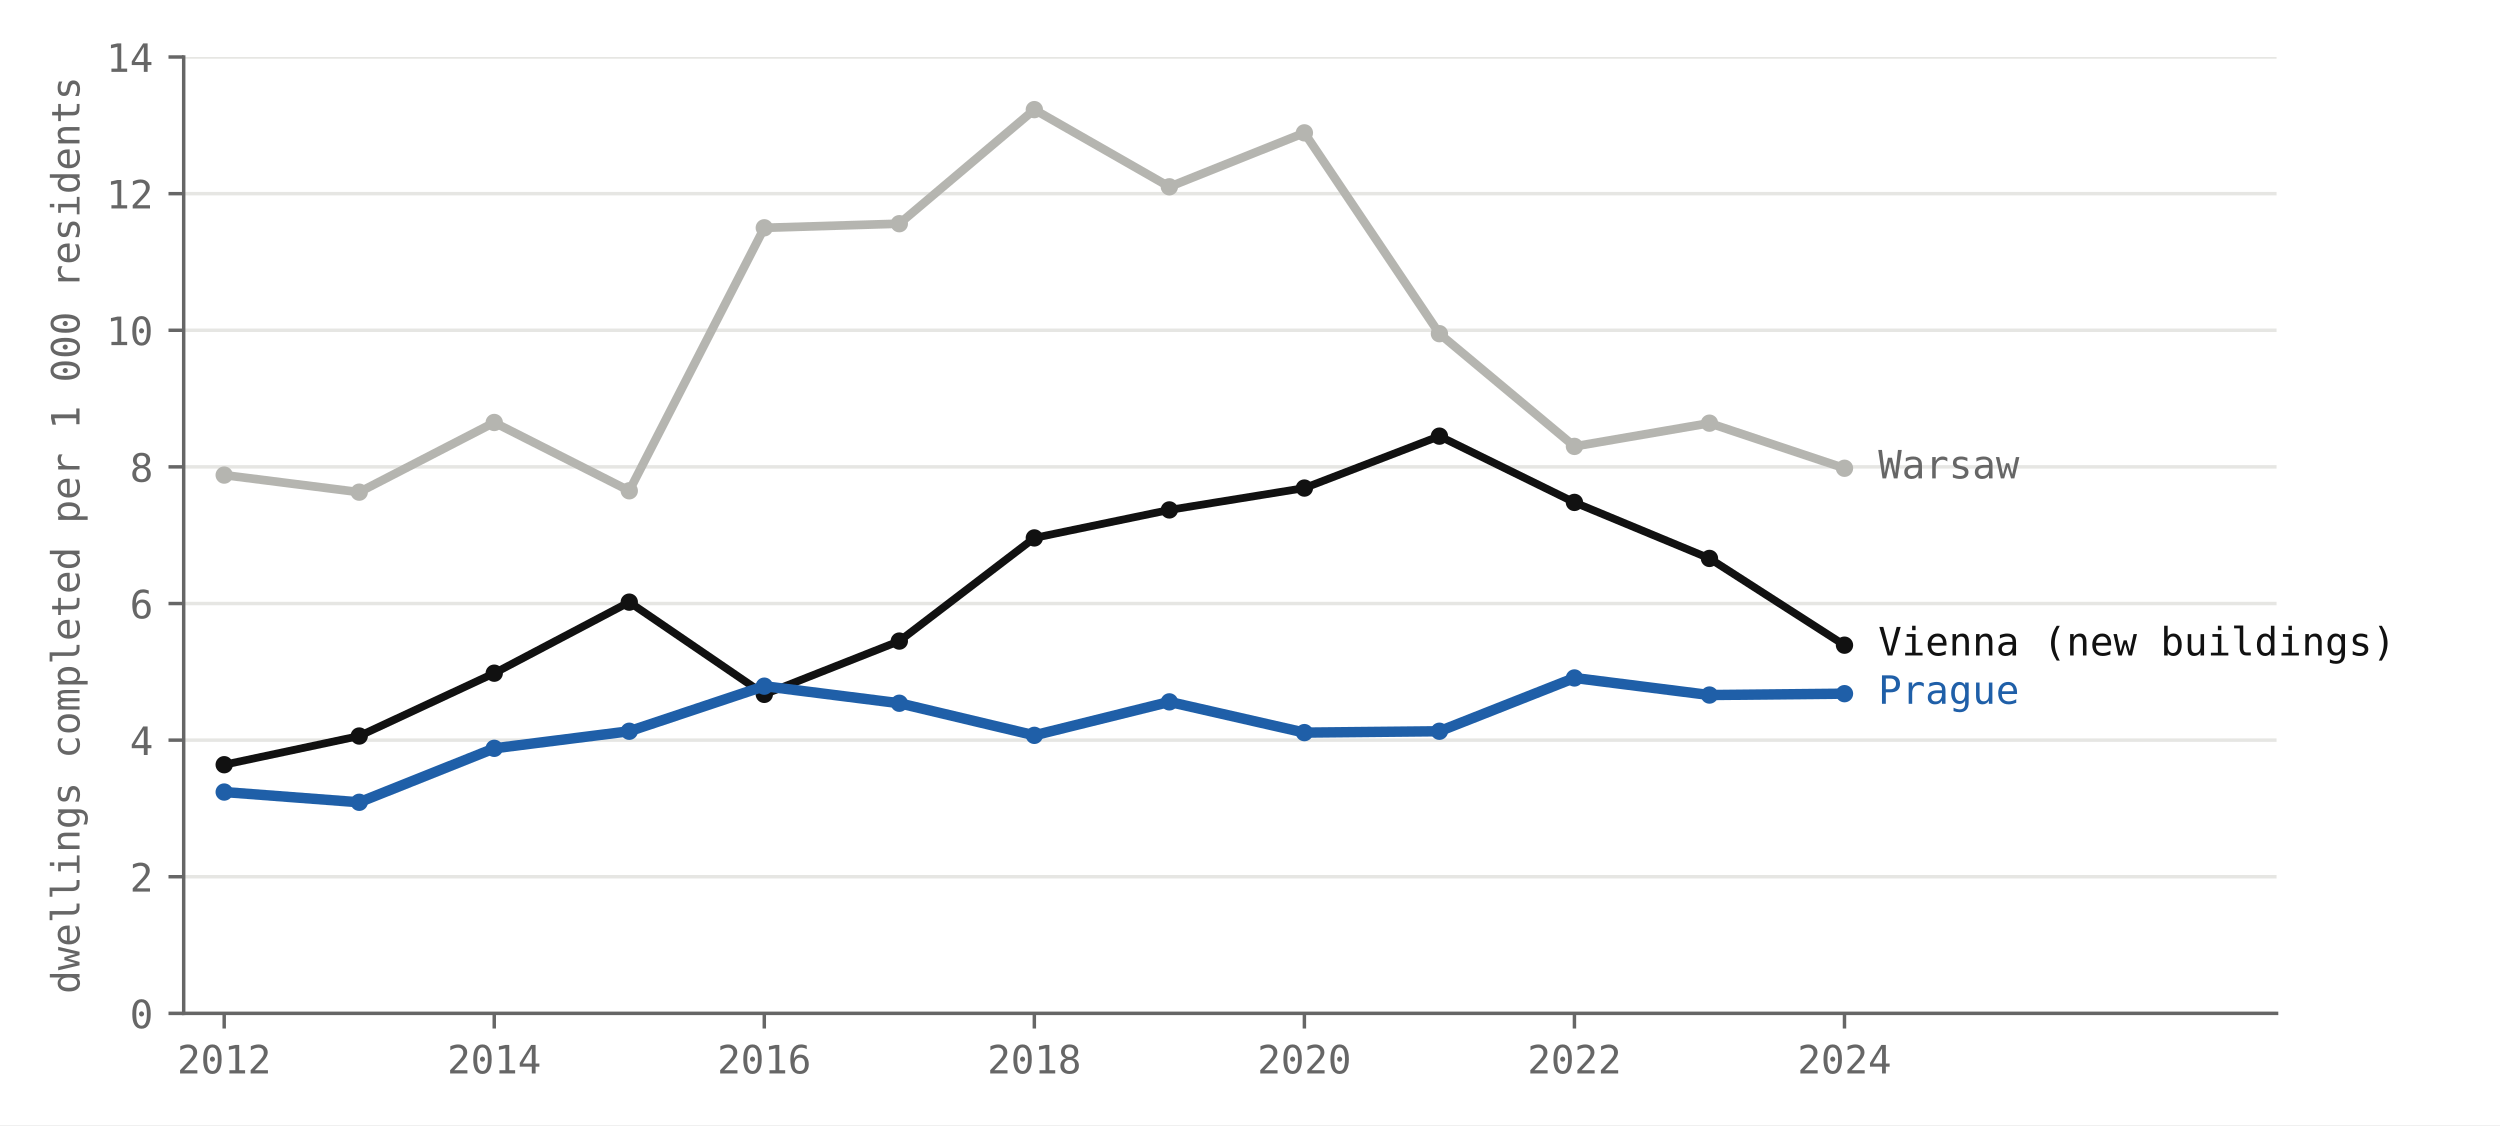
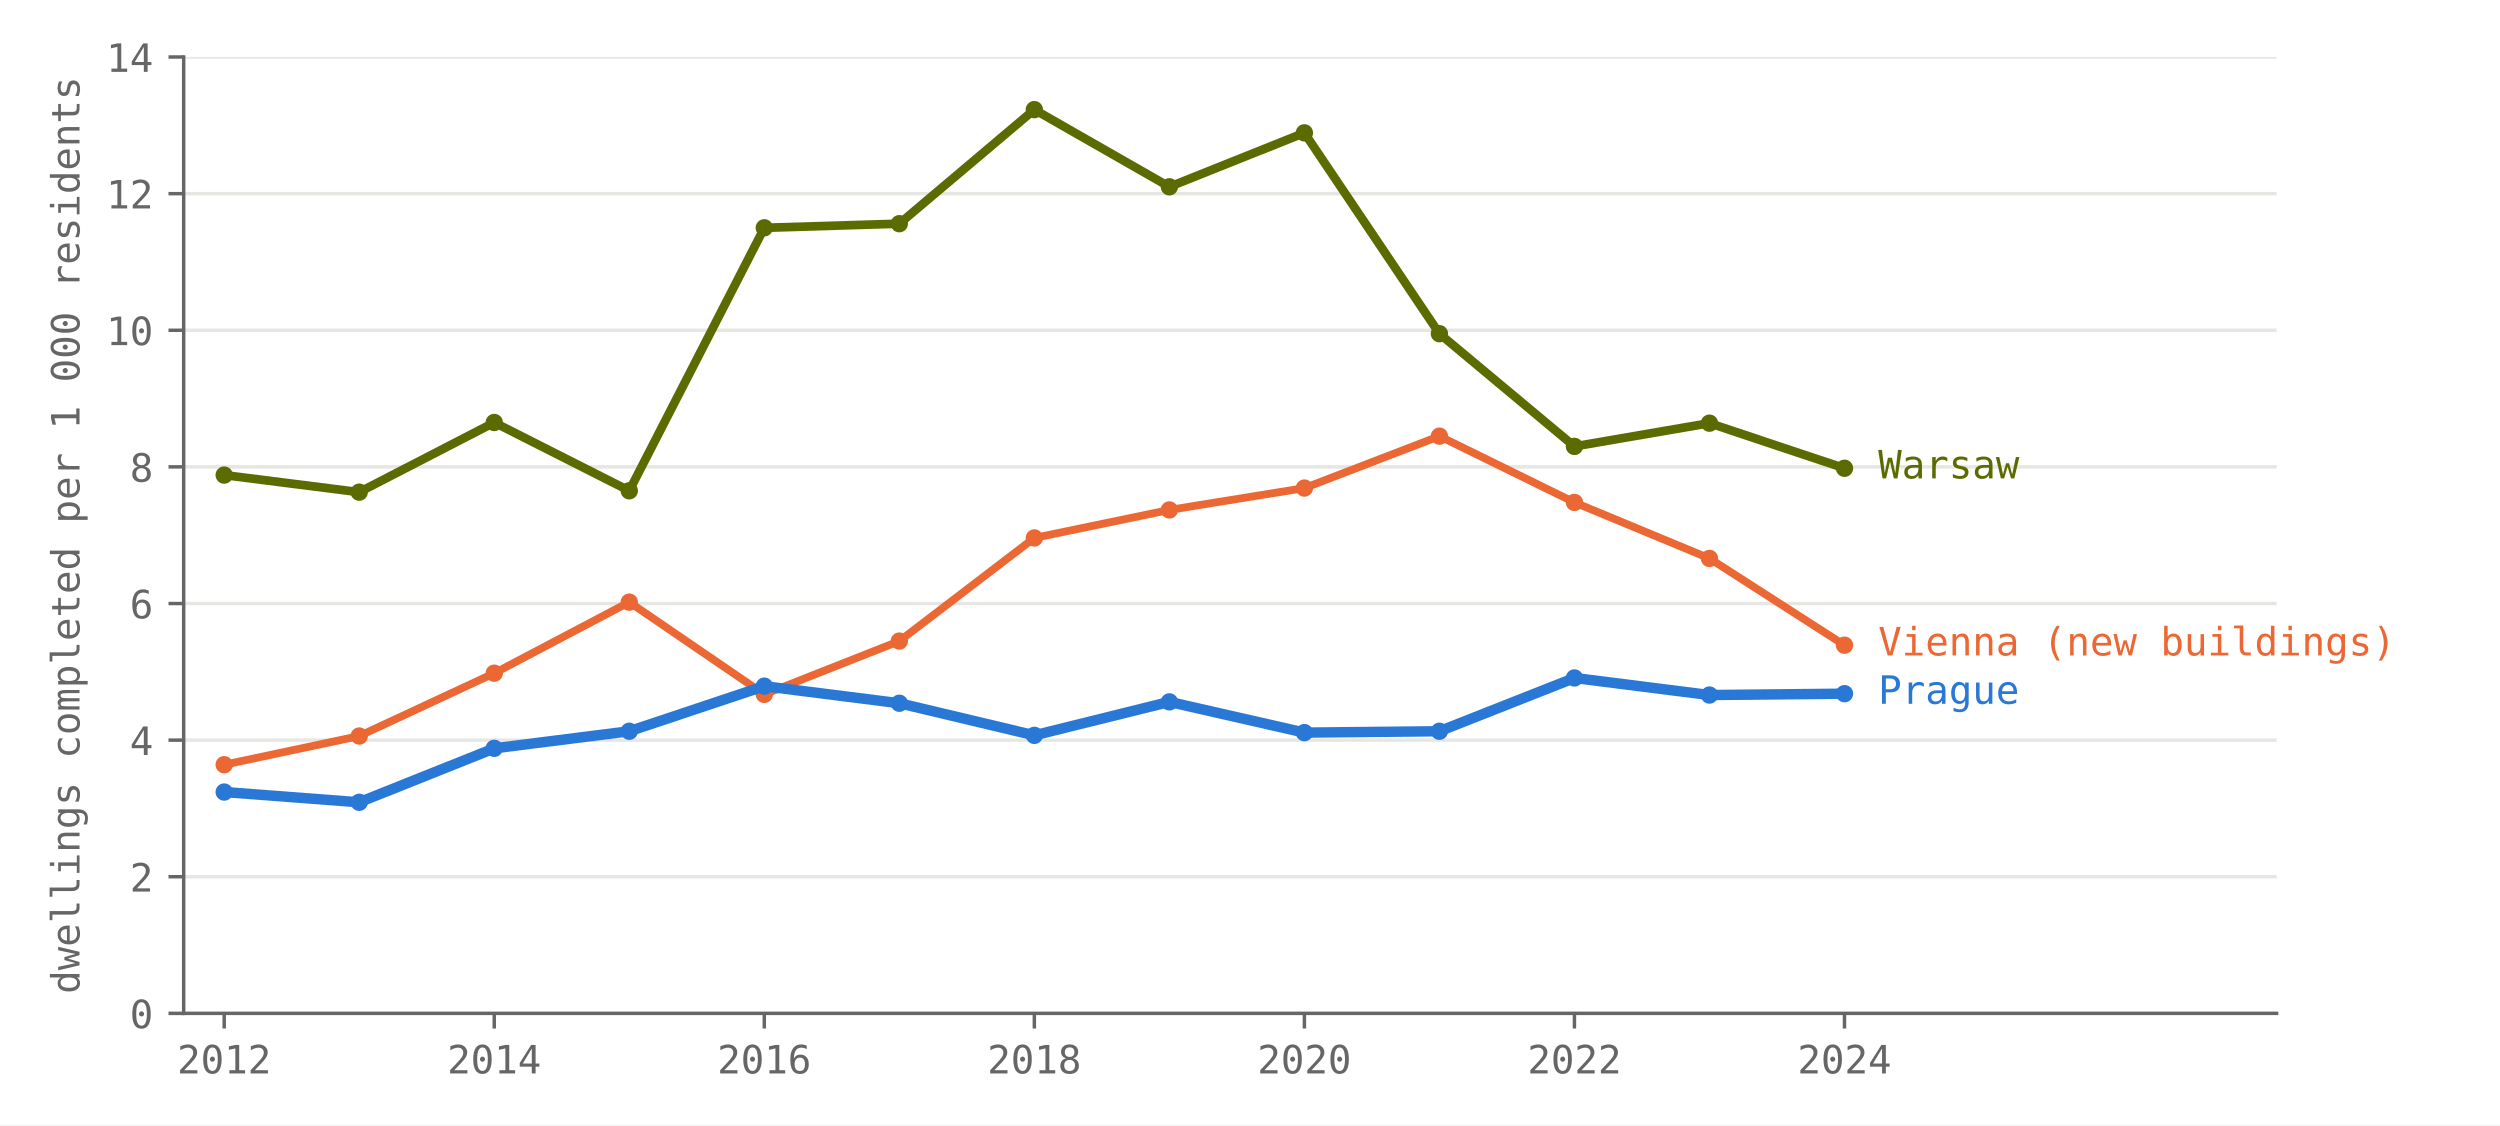
<svg xmlns="http://www.w3.org/2000/svg" xmlns:xlink="http://www.w3.org/1999/xlink" width="576pt" height="259.2pt" viewBox="0 0 576 259.2" version="1.1">
  <defs>
    <style type="text/css">*{stroke-linejoin: round; stroke-linecap: butt}</style>
  </defs>
  <g id="figure_1">
    <g id="patch_1">
      <path d="M 0 259.2  L 576 259.2  L 576 0  L 0 0  z " style="fill: #ffffff" />
    </g>
    <g id="axes_1">
      <g id="patch_2">
        <path d="M 42.322 233.48  L 524.52 233.48  L 524.52 13.139  L 42.322 13.139  z " style="fill: #ffffff" />
      </g>
      <g id="matplotlib.axis_1">
        <g id="xtick_1">
          <g id="line2d_1">
            <defs>
-               <path id="mbc8d437653" d="M 0 0  L 0 3.5  " style="stroke: #666666; stroke-width: 0.8" />
+               <path id="m005cf35b9e" d="M 0 0  L 0 3.5  " style="stroke: #666666; stroke-width: 0.8" />
            </defs>
            <g>
-               <use xlink:href="#mbc8d437653" x="51.655" y="233.48" style="fill: #666666; stroke: #666666; stroke-width: 0.8" />
+               <use xlink:href="#m005cf35b9e" x="51.655" y="233.48" style="fill: #666666; stroke: #666666; stroke-width: 0.8" />
            </g>
          </g>
          <g id="text_1">
            <text style="font-size: 9px; font-family: 'DejaVu Sans Mono', 'Bitstream Vera Sans Mono', 'Computer Modern Typewriter', 'Andale Mono', 'Nimbus Mono L', 'Courier New', 'Courier', 'Fixed', 'Terminal', monospace; text-anchor: middle; fill: #666666" x="51.655" y="247.318" transform="rotate(-0 51.65497 247.3179)">2012</text>
          </g>
        </g>
        <g id="xtick_2">
          <g id="line2d_2">
            <g>
-               <use xlink:href="#mbc8d437653" x="113.874" y="233.48" style="fill: #666666; stroke: #666666; stroke-width: 0.8" />
+               <use xlink:href="#m005cf35b9e" x="113.874" y="233.48" style="fill: #666666; stroke: #666666; stroke-width: 0.8" />
            </g>
          </g>
          <g id="text_2">
            <text style="font-size: 9px; font-family: 'DejaVu Sans Mono', 'Bitstream Vera Sans Mono', 'Computer Modern Typewriter', 'Andale Mono', 'Nimbus Mono L', 'Courier New', 'Courier', 'Fixed', 'Terminal', monospace; text-anchor: middle; fill: #666666" x="113.874" y="247.318" transform="rotate(-0 113.8741 247.3179)">2014</text>
          </g>
        </g>
        <g id="xtick_3">
          <g id="line2d_3">
            <g>
-               <use xlink:href="#mbc8d437653" x="176.093" y="233.48" style="fill: #666666; stroke: #666666; stroke-width: 0.8" />
+               <use xlink:href="#m005cf35b9e" x="176.093" y="233.48" style="fill: #666666; stroke: #666666; stroke-width: 0.8" />
            </g>
          </g>
          <g id="text_3">
            <text style="font-size: 9px; font-family: 'DejaVu Sans Mono', 'Bitstream Vera Sans Mono', 'Computer Modern Typewriter', 'Andale Mono', 'Nimbus Mono L', 'Courier New', 'Courier', 'Fixed', 'Terminal', monospace; text-anchor: middle; fill: #666666" x="176.093" y="247.318" transform="rotate(-0 176.0931 247.3179)">2016</text>
          </g>
        </g>
        <g id="xtick_4">
          <g id="line2d_4">
            <g>
-               <use xlink:href="#mbc8d437653" x="238.312" y="233.48" style="fill: #666666; stroke: #666666; stroke-width: 0.8" />
+               <use xlink:href="#m005cf35b9e" x="238.312" y="233.48" style="fill: #666666; stroke: #666666; stroke-width: 0.8" />
            </g>
          </g>
          <g id="text_4">
            <text style="font-size: 9px; font-family: 'DejaVu Sans Mono', 'Bitstream Vera Sans Mono', 'Computer Modern Typewriter', 'Andale Mono', 'Nimbus Mono L', 'Courier New', 'Courier', 'Fixed', 'Terminal', monospace; text-anchor: middle; fill: #666666" x="238.312" y="247.318" transform="rotate(-0 238.3122 247.3179)">2018</text>
          </g>
        </g>
        <g id="xtick_5">
          <g id="line2d_5">
            <g>
-               <use xlink:href="#mbc8d437653" x="300.531" y="233.48" style="fill: #666666; stroke: #666666; stroke-width: 0.8" />
+               <use xlink:href="#m005cf35b9e" x="300.531" y="233.48" style="fill: #666666; stroke: #666666; stroke-width: 0.8" />
            </g>
          </g>
          <g id="text_5">
            <text style="font-size: 9px; font-family: 'DejaVu Sans Mono', 'Bitstream Vera Sans Mono', 'Computer Modern Typewriter', 'Andale Mono', 'Nimbus Mono L', 'Courier New', 'Courier', 'Fixed', 'Terminal', monospace; text-anchor: middle; fill: #666666" x="300.531" y="247.318" transform="rotate(-0 300.5313 247.3179)">2020</text>
          </g>
        </g>
        <g id="xtick_6">
          <g id="line2d_6">
            <g>
-               <use xlink:href="#mbc8d437653" x="362.75" y="233.48" style="fill: #666666; stroke: #666666; stroke-width: 0.8" />
+               <use xlink:href="#m005cf35b9e" x="362.75" y="233.48" style="fill: #666666; stroke: #666666; stroke-width: 0.8" />
            </g>
          </g>
          <g id="text_6">
            <text style="font-size: 9px; font-family: 'DejaVu Sans Mono', 'Bitstream Vera Sans Mono', 'Computer Modern Typewriter', 'Andale Mono', 'Nimbus Mono L', 'Courier New', 'Courier', 'Fixed', 'Terminal', monospace; text-anchor: middle; fill: #666666" x="362.75" y="247.318" transform="rotate(-0 362.7504 247.3179)">2022</text>
          </g>
        </g>
        <g id="xtick_7">
          <g id="line2d_7">
            <g>
-               <use xlink:href="#mbc8d437653" x="424.969" y="233.48" style="fill: #666666; stroke: #666666; stroke-width: 0.8" />
+               <use xlink:href="#m005cf35b9e" x="424.969" y="233.48" style="fill: #666666; stroke: #666666; stroke-width: 0.8" />
            </g>
          </g>
          <g id="text_7">
            <text style="font-size: 9px; font-family: 'DejaVu Sans Mono', 'Bitstream Vera Sans Mono', 'Computer Modern Typewriter', 'Andale Mono', 'Nimbus Mono L', 'Courier New', 'Courier', 'Fixed', 'Terminal', monospace; text-anchor: middle; fill: #666666" x="424.969" y="247.318" transform="rotate(-0 424.9695 247.3179)">2024</text>
          </g>
        </g>
      </g>
      <g id="matplotlib.axis_2">
        <g id="ytick_1">
          <g id="line2d_8">
-             <path d="M 42.322 233.48  L 524.52 233.48  " clip-path="url(#pedb01105c9)" style="fill: none; stroke: #e6e6e3; stroke-width: 0.8; stroke-linecap: square" />
+             <path d="M 42.322 233.48  L 524.52 233.48  " clip-path="url(#p13d202949a)" style="fill: none; stroke: #e6e6e3; stroke-width: 0.8; stroke-linecap: square" />
          </g>
          <g id="line2d_9">
            <defs>
-               <path id="mdd6fa66899" d="M 0 0  L -3.5 0  " style="stroke: #666666; stroke-width: 0.8" />
+               <path id="maddc9c1cdb" d="M 0 0  L -3.5 0  " style="stroke: #666666; stroke-width: 0.8" />
            </defs>
            <g>
-               <use xlink:href="#mdd6fa66899" x="42.322" y="233.48" style="fill: #666666; stroke: #666666; stroke-width: 0.8" />
+               <use xlink:href="#maddc9c1cdb" x="42.322" y="233.48" style="fill: #666666; stroke: #666666; stroke-width: 0.8" />
            </g>
          </g>
          <g id="text_8">
            <text style="font-size: 9px; font-family: 'DejaVu Sans Mono', 'Bitstream Vera Sans Mono', 'Computer Modern Typewriter', 'Andale Mono', 'Nimbus Mono L', 'Courier New', 'Courier', 'Fixed', 'Terminal', monospace; text-anchor: end; fill: #666666" x="35.322" y="236.899" transform="rotate(-0 35.32211 236.8989)">0</text>
          </g>
        </g>
        <g id="ytick_2">
          <g id="line2d_10">
-             <path d="M 42.322 202.003  L 524.52 202.003  " clip-path="url(#pedb01105c9)" style="fill: none; stroke: #e6e6e3; stroke-width: 0.8; stroke-linecap: square" />
+             <path d="M 42.322 202.003  L 524.52 202.003  " clip-path="url(#p13d202949a)" style="fill: none; stroke: #e6e6e3; stroke-width: 0.8; stroke-linecap: square" />
          </g>
          <g id="line2d_11">
            <g>
-               <use xlink:href="#mdd6fa66899" x="42.322" y="202.003" style="fill: #666666; stroke: #666666; stroke-width: 0.8" />
+               <use xlink:href="#maddc9c1cdb" x="42.322" y="202.003" style="fill: #666666; stroke: #666666; stroke-width: 0.8" />
            </g>
          </g>
          <g id="text_9">
            <text style="font-size: 9px; font-family: 'DejaVu Sans Mono', 'Bitstream Vera Sans Mono', 'Computer Modern Typewriter', 'Andale Mono', 'Nimbus Mono L', 'Courier New', 'Courier', 'Fixed', 'Terminal', monospace; text-anchor: end; fill: #666666" x="35.322" y="205.422" transform="rotate(-0 35.32211 205.4217)">2</text>
          </g>
        </g>
        <g id="ytick_3">
          <g id="line2d_12">
-             <path d="M 42.322 170.525  L 524.52 170.525  " clip-path="url(#pedb01105c9)" style="fill: none; stroke: #e6e6e3; stroke-width: 0.8; stroke-linecap: square" />
+             <path d="M 42.322 170.525  L 524.52 170.525  " clip-path="url(#p13d202949a)" style="fill: none; stroke: #e6e6e3; stroke-width: 0.8; stroke-linecap: square" />
          </g>
          <g id="line2d_13">
            <g>
-               <use xlink:href="#mdd6fa66899" x="42.322" y="170.525" style="fill: #666666; stroke: #666666; stroke-width: 0.8" />
+               <use xlink:href="#maddc9c1cdb" x="42.322" y="170.525" style="fill: #666666; stroke: #666666; stroke-width: 0.8" />
            </g>
          </g>
          <g id="text_10">
            <text style="font-size: 9px; font-family: 'DejaVu Sans Mono', 'Bitstream Vera Sans Mono', 'Computer Modern Typewriter', 'Andale Mono', 'Nimbus Mono L', 'Courier New', 'Courier', 'Fixed', 'Terminal', monospace; text-anchor: end; fill: #666666" x="35.322" y="173.944" transform="rotate(-0 35.32211 173.9444)">4</text>
          </g>
        </g>
        <g id="ytick_4">
          <g id="line2d_14">
-             <path d="M 42.322 139.048  L 524.52 139.048  " clip-path="url(#pedb01105c9)" style="fill: none; stroke: #e6e6e3; stroke-width: 0.8; stroke-linecap: square" />
+             <path d="M 42.322 139.048  L 524.52 139.048  " clip-path="url(#p13d202949a)" style="fill: none; stroke: #e6e6e3; stroke-width: 0.8; stroke-linecap: square" />
          </g>
          <g id="line2d_15">
            <g>
-               <use xlink:href="#mdd6fa66899" x="42.322" y="139.048" style="fill: #666666; stroke: #666666; stroke-width: 0.8" />
+               <use xlink:href="#maddc9c1cdb" x="42.322" y="139.048" style="fill: #666666; stroke: #666666; stroke-width: 0.8" />
            </g>
          </g>
          <g id="text_11">
            <text style="font-size: 9px; font-family: 'DejaVu Sans Mono', 'Bitstream Vera Sans Mono', 'Computer Modern Typewriter', 'Andale Mono', 'Nimbus Mono L', 'Courier New', 'Courier', 'Fixed', 'Terminal', monospace; text-anchor: end; fill: #666666" x="35.322" y="142.467" transform="rotate(-0 35.32211 142.4671)">6</text>
          </g>
        </g>
        <g id="ytick_5">
          <g id="line2d_16">
-             <path d="M 42.322 107.571  L 524.52 107.571  " clip-path="url(#pedb01105c9)" style="fill: none; stroke: #e6e6e3; stroke-width: 0.8; stroke-linecap: square" />
+             <path d="M 42.322 107.571  L 524.52 107.571  " clip-path="url(#p13d202949a)" style="fill: none; stroke: #e6e6e3; stroke-width: 0.8; stroke-linecap: square" />
          </g>
          <g id="line2d_17">
            <g>
-               <use xlink:href="#mdd6fa66899" x="42.322" y="107.571" style="fill: #666666; stroke: #666666; stroke-width: 0.8" />
+               <use xlink:href="#maddc9c1cdb" x="42.322" y="107.571" style="fill: #666666; stroke: #666666; stroke-width: 0.8" />
            </g>
          </g>
          <g id="text_12">
            <text style="font-size: 9px; font-family: 'DejaVu Sans Mono', 'Bitstream Vera Sans Mono', 'Computer Modern Typewriter', 'Andale Mono', 'Nimbus Mono L', 'Courier New', 'Courier', 'Fixed', 'Terminal', monospace; text-anchor: end; fill: #666666" x="35.322" y="110.99" transform="rotate(-0 35.32211 110.9898)">8</text>
          </g>
        </g>
        <g id="ytick_6">
          <g id="line2d_18">
-             <path d="M 42.322 76.094  L 524.52 76.094  " clip-path="url(#pedb01105c9)" style="fill: none; stroke: #e6e6e3; stroke-width: 0.8; stroke-linecap: square" />
+             <path d="M 42.322 76.094  L 524.52 76.094  " clip-path="url(#p13d202949a)" style="fill: none; stroke: #e6e6e3; stroke-width: 0.8; stroke-linecap: square" />
          </g>
          <g id="line2d_19">
            <g>
-               <use xlink:href="#mdd6fa66899" x="42.322" y="76.094" style="fill: #666666; stroke: #666666; stroke-width: 0.8" />
+               <use xlink:href="#maddc9c1cdb" x="42.322" y="76.094" style="fill: #666666; stroke: #666666; stroke-width: 0.8" />
            </g>
          </g>
          <g id="text_13">
            <text style="font-size: 9px; font-family: 'DejaVu Sans Mono', 'Bitstream Vera Sans Mono', 'Computer Modern Typewriter', 'Andale Mono', 'Nimbus Mono L', 'Courier New', 'Courier', 'Fixed', 'Terminal', monospace; text-anchor: end; fill: #666666" x="35.322" y="79.512" transform="rotate(-0 35.32211 79.51248)">10</text>
          </g>
        </g>
        <g id="ytick_7">
          <g id="line2d_20">
-             <path d="M 42.322 44.616  L 524.52 44.616  " clip-path="url(#pedb01105c9)" style="fill: none; stroke: #e6e6e3; stroke-width: 0.8; stroke-linecap: square" />
+             <path d="M 42.322 44.616  L 524.52 44.616  " clip-path="url(#p13d202949a)" style="fill: none; stroke: #e6e6e3; stroke-width: 0.8; stroke-linecap: square" />
          </g>
          <g id="line2d_21">
            <g>
-               <use xlink:href="#mdd6fa66899" x="42.322" y="44.616" style="fill: #666666; stroke: #666666; stroke-width: 0.8" />
+               <use xlink:href="#maddc9c1cdb" x="42.322" y="44.616" style="fill: #666666; stroke: #666666; stroke-width: 0.8" />
            </g>
          </g>
          <g id="text_14">
            <text style="font-size: 9px; font-family: 'DejaVu Sans Mono', 'Bitstream Vera Sans Mono', 'Computer Modern Typewriter', 'Andale Mono', 'Nimbus Mono L', 'Courier New', 'Courier', 'Fixed', 'Terminal', monospace; text-anchor: end; fill: #666666" x="35.322" y="48.035" transform="rotate(-0 35.32211 48.03518)">12</text>
          </g>
        </g>
        <g id="ytick_8">
          <g id="line2d_22">
-             <path d="M 42.322 13.139  L 524.52 13.139  " clip-path="url(#pedb01105c9)" style="fill: none; stroke: #e6e6e3; stroke-width: 0.8; stroke-linecap: square" />
+             <path d="M 42.322 13.139  L 524.52 13.139  " clip-path="url(#p13d202949a)" style="fill: none; stroke: #e6e6e3; stroke-width: 0.8; stroke-linecap: square" />
          </g>
          <g id="line2d_23">
            <g>
-               <use xlink:href="#mdd6fa66899" x="42.322" y="13.139" style="fill: #666666; stroke: #666666; stroke-width: 0.8" />
+               <use xlink:href="#maddc9c1cdb" x="42.322" y="13.139" style="fill: #666666; stroke: #666666; stroke-width: 0.8" />
            </g>
          </g>
          <g id="text_15">
            <text style="font-size: 9px; font-family: 'DejaVu Sans Mono', 'Bitstream Vera Sans Mono', 'Computer Modern Typewriter', 'Andale Mono', 'Nimbus Mono L', 'Courier New', 'Courier', 'Fixed', 'Terminal', monospace; text-anchor: end; fill: #666666" x="35.322" y="16.558" transform="rotate(-0 35.32211 16.55789)">14</text>
          </g>
        </g>
        <g id="text_16">
          <text style="font-size: 9px; font-family: 'DejaVu Sans Mono', 'Bitstream Vera Sans Mono', 'Computer Modern Typewriter', 'Andale Mono', 'Nimbus Mono L', 'Courier New', 'Courier', 'Fixed', 'Terminal', monospace; text-anchor: middle; fill: #666666" x="18.323" y="123.309" transform="rotate(-90 18.32344 123.3095)">dwellings completed per 1 000 residents</text>
        </g>
      </g>
      <g id="line2d_24">
-         <path d="M 51.655 109.459  L 82.765 113.394  L 113.874 97.341  L 144.984 113.079  L 176.093 52.486  L 207.203 51.541  L 238.312 25.258  L 269.422 43.042  L 300.531 30.609  L 331.641 76.88  L 362.75 102.849  L 393.86 97.498  L 424.969 107.886  " clip-path="url(#pedb01105c9)" style="fill: none; stroke: #b5b5b0; stroke-width: 2; stroke-linecap: square" />
+         <path d="M 51.655 109.459  L 82.765 113.394  L 113.874 97.341  L 144.984 113.079  L 176.093 52.486  L 207.203 51.541  L 238.312 25.258  L 269.422 43.042  L 300.531 30.609  L 331.641 76.88  L 362.75 102.849  L 393.86 97.498  L 424.969 107.886  " clip-path="url(#p13d202949a)" style="fill: none; stroke: #5c6b00; stroke-width: 2; stroke-linecap: square" />
        <defs>
-           <path id="m5d459b233a" d="M 0 1.5  C 0.398 1.5 0.779 1.342 1.061 1.061  C 1.342 0.779 1.5 0.398 1.5 0  C 1.5 -0.398 1.342 -0.779 1.061 -1.061  C 0.779 -1.342 0.398 -1.5 0 -1.5  C -0.398 -1.5 -0.779 -1.342 -1.061 -1.061  C -1.342 -0.779 -1.5 -0.398 -1.5 0  C -1.5 0.398 -1.342 0.779 -1.061 1.061  C -0.779 1.342 -0.398 1.5 0 1.5  z " style="stroke: #b5b5b0" />
+           <path id="m1d81b6c44b" d="M 0 1.5  C 0.398 1.5 0.779 1.342 1.061 1.061  C 1.342 0.779 1.5 0.398 1.5 0  C 1.5 -0.398 1.342 -0.779 1.061 -1.061  C 0.779 -1.342 0.398 -1.5 0 -1.5  C -0.398 -1.5 -0.779 -1.342 -1.061 -1.061  C -1.342 -0.779 -1.5 -0.398 -1.5 0  C -1.5 0.398 -1.342 0.779 -1.061 1.061  C -0.779 1.342 -0.398 1.5 0 1.5  z " style="stroke: #5c6b00" />
        </defs>
-         <g clip-path="url(#pedb01105c9)">
-           <use xlink:href="#m5d459b233a" x="51.655" y="109.459" style="fill: #b5b5b0; stroke: #b5b5b0" />
-           <use xlink:href="#m5d459b233a" x="82.765" y="113.394" style="fill: #b5b5b0; stroke: #b5b5b0" />
-           <use xlink:href="#m5d459b233a" x="113.874" y="97.341" style="fill: #b5b5b0; stroke: #b5b5b0" />
-           <use xlink:href="#m5d459b233a" x="144.984" y="113.079" style="fill: #b5b5b0; stroke: #b5b5b0" />
-           <use xlink:href="#m5d459b233a" x="176.093" y="52.486" style="fill: #b5b5b0; stroke: #b5b5b0" />
-           <use xlink:href="#m5d459b233a" x="207.203" y="51.541" style="fill: #b5b5b0; stroke: #b5b5b0" />
-           <use xlink:href="#m5d459b233a" x="238.312" y="25.258" style="fill: #b5b5b0; stroke: #b5b5b0" />
-           <use xlink:href="#m5d459b233a" x="269.422" y="43.042" style="fill: #b5b5b0; stroke: #b5b5b0" />
-           <use xlink:href="#m5d459b233a" x="300.531" y="30.609" style="fill: #b5b5b0; stroke: #b5b5b0" />
-           <use xlink:href="#m5d459b233a" x="331.641" y="76.88" style="fill: #b5b5b0; stroke: #b5b5b0" />
-           <use xlink:href="#m5d459b233a" x="362.75" y="102.849" style="fill: #b5b5b0; stroke: #b5b5b0" />
-           <use xlink:href="#m5d459b233a" x="393.86" y="97.498" style="fill: #b5b5b0; stroke: #b5b5b0" />
-           <use xlink:href="#m5d459b233a" x="424.969" y="107.886" style="fill: #b5b5b0; stroke: #b5b5b0" />
+         <g clip-path="url(#p13d202949a)">
+           <use xlink:href="#m1d81b6c44b" x="51.655" y="109.459" style="fill: #5c6b00; stroke: #5c6b00" />
+           <use xlink:href="#m1d81b6c44b" x="82.765" y="113.394" style="fill: #5c6b00; stroke: #5c6b00" />
+           <use xlink:href="#m1d81b6c44b" x="113.874" y="97.341" style="fill: #5c6b00; stroke: #5c6b00" />
+           <use xlink:href="#m1d81b6c44b" x="144.984" y="113.079" style="fill: #5c6b00; stroke: #5c6b00" />
+           <use xlink:href="#m1d81b6c44b" x="176.093" y="52.486" style="fill: #5c6b00; stroke: #5c6b00" />
+           <use xlink:href="#m1d81b6c44b" x="207.203" y="51.541" style="fill: #5c6b00; stroke: #5c6b00" />
+           <use xlink:href="#m1d81b6c44b" x="238.312" y="25.258" style="fill: #5c6b00; stroke: #5c6b00" />
+           <use xlink:href="#m1d81b6c44b" x="269.422" y="43.042" style="fill: #5c6b00; stroke: #5c6b00" />
+           <use xlink:href="#m1d81b6c44b" x="300.531" y="30.609" style="fill: #5c6b00; stroke: #5c6b00" />
+           <use xlink:href="#m1d81b6c44b" x="331.641" y="76.88" style="fill: #5c6b00; stroke: #5c6b00" />
+           <use xlink:href="#m1d81b6c44b" x="362.75" y="102.849" style="fill: #5c6b00; stroke: #5c6b00" />
+           <use xlink:href="#m1d81b6c44b" x="393.86" y="97.498" style="fill: #5c6b00; stroke: #5c6b00" />
+           <use xlink:href="#m1d81b6c44b" x="424.969" y="107.886" style="fill: #5c6b00; stroke: #5c6b00" />
        </g>
      </g>
      <g id="line2d_25">
-         <path d="M 51.655 176.191  L 82.765 169.581  L 113.874 155.102  L 144.984 138.733  L 176.093 159.981  L 207.203 147.704  L 238.312 123.939  L 269.422 117.486  L 300.531 112.45  L 331.641 100.488  L 362.75 115.755  L 393.86 128.661  L 424.969 148.649  " clip-path="url(#pedb01105c9)" style="fill: none; stroke: #111111; stroke-width: 1.8; stroke-linecap: square" />
+         <path d="M 51.655 176.191  L 82.765 169.581  L 113.874 155.102  L 144.984 138.733  L 176.093 159.981  L 207.203 147.704  L 238.312 123.939  L 269.422 117.486  L 300.531 112.45  L 331.641 100.488  L 362.75 115.755  L 393.86 128.661  L 424.969 148.649  " clip-path="url(#p13d202949a)" style="fill: none; stroke: #eb6834; stroke-width: 1.8; stroke-linecap: square" />
        <defs>
-           <path id="me907cf3894" d="M 0 1.5  C 0.398 1.5 0.779 1.342 1.061 1.061  C 1.342 0.779 1.5 0.398 1.5 0  C 1.5 -0.398 1.342 -0.779 1.061 -1.061  C 0.779 -1.342 0.398 -1.5 0 -1.5  C -0.398 -1.5 -0.779 -1.342 -1.061 -1.061  C -1.342 -0.779 -1.5 -0.398 -1.5 0  C -1.5 0.398 -1.342 0.779 -1.061 1.061  C -0.779 1.342 -0.398 1.5 0 1.5  z " style="stroke: #111111" />
+           <path id="ma95ba4441e" d="M 0 1.5  C 0.398 1.5 0.779 1.342 1.061 1.061  C 1.342 0.779 1.5 0.398 1.5 0  C 1.5 -0.398 1.342 -0.779 1.061 -1.061  C 0.779 -1.342 0.398 -1.5 0 -1.5  C -0.398 -1.5 -0.779 -1.342 -1.061 -1.061  C -1.342 -0.779 -1.5 -0.398 -1.5 0  C -1.5 0.398 -1.342 0.779 -1.061 1.061  C -0.779 1.342 -0.398 1.5 0 1.5  z " style="stroke: #eb6834" />
        </defs>
-         <g clip-path="url(#pedb01105c9)">
-           <use xlink:href="#me907cf3894" x="51.655" y="176.191" style="fill: #111111; stroke: #111111" />
-           <use xlink:href="#me907cf3894" x="82.765" y="169.581" style="fill: #111111; stroke: #111111" />
-           <use xlink:href="#me907cf3894" x="113.874" y="155.102" style="fill: #111111; stroke: #111111" />
-           <use xlink:href="#me907cf3894" x="144.984" y="138.733" style="fill: #111111; stroke: #111111" />
-           <use xlink:href="#me907cf3894" x="176.093" y="159.981" style="fill: #111111; stroke: #111111" />
-           <use xlink:href="#me907cf3894" x="207.203" y="147.704" style="fill: #111111; stroke: #111111" />
-           <use xlink:href="#me907cf3894" x="238.312" y="123.939" style="fill: #111111; stroke: #111111" />
-           <use xlink:href="#me907cf3894" x="269.422" y="117.486" style="fill: #111111; stroke: #111111" />
-           <use xlink:href="#me907cf3894" x="300.531" y="112.45" style="fill: #111111; stroke: #111111" />
-           <use xlink:href="#me907cf3894" x="331.641" y="100.488" style="fill: #111111; stroke: #111111" />
-           <use xlink:href="#me907cf3894" x="362.75" y="115.755" style="fill: #111111; stroke: #111111" />
-           <use xlink:href="#me907cf3894" x="393.86" y="128.661" style="fill: #111111; stroke: #111111" />
-           <use xlink:href="#me907cf3894" x="424.969" y="148.649" style="fill: #111111; stroke: #111111" />
+         <g clip-path="url(#p13d202949a)">
+           <use xlink:href="#ma95ba4441e" x="51.655" y="176.191" style="fill: #eb6834; stroke: #eb6834" />
+           <use xlink:href="#ma95ba4441e" x="82.765" y="169.581" style="fill: #eb6834; stroke: #eb6834" />
+           <use xlink:href="#ma95ba4441e" x="113.874" y="155.102" style="fill: #eb6834; stroke: #eb6834" />
+           <use xlink:href="#ma95ba4441e" x="144.984" y="138.733" style="fill: #eb6834; stroke: #eb6834" />
+           <use xlink:href="#ma95ba4441e" x="176.093" y="159.981" style="fill: #eb6834; stroke: #eb6834" />
+           <use xlink:href="#ma95ba4441e" x="207.203" y="147.704" style="fill: #eb6834; stroke: #eb6834" />
+           <use xlink:href="#ma95ba4441e" x="238.312" y="123.939" style="fill: #eb6834; stroke: #eb6834" />
+           <use xlink:href="#ma95ba4441e" x="269.422" y="117.486" style="fill: #eb6834; stroke: #eb6834" />
+           <use xlink:href="#ma95ba4441e" x="300.531" y="112.45" style="fill: #eb6834; stroke: #eb6834" />
+           <use xlink:href="#ma95ba4441e" x="331.641" y="100.488" style="fill: #eb6834; stroke: #eb6834" />
+           <use xlink:href="#ma95ba4441e" x="362.75" y="115.755" style="fill: #eb6834; stroke: #eb6834" />
+           <use xlink:href="#ma95ba4441e" x="393.86" y="128.661" style="fill: #eb6834; stroke: #eb6834" />
+           <use xlink:href="#ma95ba4441e" x="424.969" y="148.649" style="fill: #eb6834; stroke: #eb6834" />
        </g>
      </g>
      <g id="line2d_26">
-         <path d="M 51.655 182.487  L 82.765 184.848  L 113.874 172.414  L 144.984 168.479  L 176.093 158.092  L 207.203 162.027  L 238.312 169.424  L 269.422 161.712  L 300.531 168.794  L 331.641 168.479  L 362.75 156.203  L 393.86 160.138  L 424.969 159.823  " clip-path="url(#pedb01105c9)" style="fill: none; stroke: #1f5fa8; stroke-width: 2.4; stroke-linecap: square" />
+         <path d="M 51.655 182.487  L 82.765 184.848  L 113.874 172.414  L 144.984 168.479  L 176.093 158.092  L 207.203 162.027  L 238.312 169.424  L 269.422 161.712  L 300.531 168.794  L 331.641 168.479  L 362.75 156.203  L 393.86 160.138  L 424.969 159.823  " clip-path="url(#p13d202949a)" style="fill: none; stroke: #2a78d6; stroke-width: 2.4; stroke-linecap: square" />
        <defs>
-           <path id="md5d084c7eb" d="M 0 1.5  C 0.398 1.5 0.779 1.342 1.061 1.061  C 1.342 0.779 1.5 0.398 1.5 0  C 1.5 -0.398 1.342 -0.779 1.061 -1.061  C 0.779 -1.342 0.398 -1.5 0 -1.5  C -0.398 -1.5 -0.779 -1.342 -1.061 -1.061  C -1.342 -0.779 -1.5 -0.398 -1.5 0  C -1.5 0.398 -1.342 0.779 -1.061 1.061  C -0.779 1.342 -0.398 1.5 0 1.5  z " style="stroke: #1f5fa8" />
+           <path id="maccae548da" d="M 0 1.5  C 0.398 1.5 0.779 1.342 1.061 1.061  C 1.342 0.779 1.5 0.398 1.5 0  C 1.5 -0.398 1.342 -0.779 1.061 -1.061  C 0.779 -1.342 0.398 -1.5 0 -1.5  C -0.398 -1.5 -0.779 -1.342 -1.061 -1.061  C -1.342 -0.779 -1.5 -0.398 -1.5 0  C -1.5 0.398 -1.342 0.779 -1.061 1.061  C -0.779 1.342 -0.398 1.5 0 1.5  z " style="stroke: #2a78d6" />
        </defs>
-         <g clip-path="url(#pedb01105c9)">
-           <use xlink:href="#md5d084c7eb" x="51.655" y="182.487" style="fill: #1f5fa8; stroke: #1f5fa8" />
-           <use xlink:href="#md5d084c7eb" x="82.765" y="184.848" style="fill: #1f5fa8; stroke: #1f5fa8" />
-           <use xlink:href="#md5d084c7eb" x="113.874" y="172.414" style="fill: #1f5fa8; stroke: #1f5fa8" />
-           <use xlink:href="#md5d084c7eb" x="144.984" y="168.479" style="fill: #1f5fa8; stroke: #1f5fa8" />
-           <use xlink:href="#md5d084c7eb" x="176.093" y="158.092" style="fill: #1f5fa8; stroke: #1f5fa8" />
-           <use xlink:href="#md5d084c7eb" x="207.203" y="162.027" style="fill: #1f5fa8; stroke: #1f5fa8" />
-           <use xlink:href="#md5d084c7eb" x="238.312" y="169.424" style="fill: #1f5fa8; stroke: #1f5fa8" />
-           <use xlink:href="#md5d084c7eb" x="269.422" y="161.712" style="fill: #1f5fa8; stroke: #1f5fa8" />
-           <use xlink:href="#md5d084c7eb" x="300.531" y="168.794" style="fill: #1f5fa8; stroke: #1f5fa8" />
-           <use xlink:href="#md5d084c7eb" x="331.641" y="168.479" style="fill: #1f5fa8; stroke: #1f5fa8" />
-           <use xlink:href="#md5d084c7eb" x="362.75" y="156.203" style="fill: #1f5fa8; stroke: #1f5fa8" />
-           <use xlink:href="#md5d084c7eb" x="393.86" y="160.138" style="fill: #1f5fa8; stroke: #1f5fa8" />
-           <use xlink:href="#md5d084c7eb" x="424.969" y="159.823" style="fill: #1f5fa8; stroke: #1f5fa8" />
+         <g clip-path="url(#p13d202949a)">
+           <use xlink:href="#maccae548da" x="51.655" y="182.487" style="fill: #2a78d6; stroke: #2a78d6" />
+           <use xlink:href="#maccae548da" x="82.765" y="184.848" style="fill: #2a78d6; stroke: #2a78d6" />
+           <use xlink:href="#maccae548da" x="113.874" y="172.414" style="fill: #2a78d6; stroke: #2a78d6" />
+           <use xlink:href="#maccae548da" x="144.984" y="168.479" style="fill: #2a78d6; stroke: #2a78d6" />
+           <use xlink:href="#maccae548da" x="176.093" y="158.092" style="fill: #2a78d6; stroke: #2a78d6" />
+           <use xlink:href="#maccae548da" x="207.203" y="162.027" style="fill: #2a78d6; stroke: #2a78d6" />
+           <use xlink:href="#maccae548da" x="238.312" y="169.424" style="fill: #2a78d6; stroke: #2a78d6" />
+           <use xlink:href="#maccae548da" x="269.422" y="161.712" style="fill: #2a78d6; stroke: #2a78d6" />
+           <use xlink:href="#maccae548da" x="300.531" y="168.794" style="fill: #2a78d6; stroke: #2a78d6" />
+           <use xlink:href="#maccae548da" x="331.641" y="168.479" style="fill: #2a78d6; stroke: #2a78d6" />
+           <use xlink:href="#maccae548da" x="362.75" y="156.203" style="fill: #2a78d6; stroke: #2a78d6" />
+           <use xlink:href="#maccae548da" x="393.86" y="160.138" style="fill: #2a78d6; stroke: #2a78d6" />
+           <use xlink:href="#maccae548da" x="424.969" y="159.823" style="fill: #2a78d6; stroke: #2a78d6" />
        </g>
      </g>
      <g id="patch_3">
        <path d="M 42.322 233.48  L 42.322 13.139  " style="fill: none; stroke: #666666; stroke-width: 0.8; stroke-linejoin: miter; stroke-linecap: square" />
      </g>
      <g id="patch_4">
        <path d="M 42.322 233.48  L 524.52 233.48  " style="fill: none; stroke: #666666; stroke-width: 0.8; stroke-linejoin: miter; stroke-linecap: square" />
      </g>
      <g id="text_17">
-         <text style="font-size: 9px; font-family: 'DejaVu Sans Mono', 'Bitstream Vera Sans Mono', 'Computer Modern Typewriter', 'Andale Mono', 'Nimbus Mono L', 'Courier New', 'Courier', 'Fixed', 'Terminal', monospace; text-anchor: start; fill: #666666" x="432.747" y="110.223" transform="rotate(-0 432.7469 110.2235)">Warsaw</text>
+         <text style="font-size: 9px; font-family: 'DejaVu Sans Mono', 'Bitstream Vera Sans Mono', 'Computer Modern Typewriter', 'Andale Mono', 'Nimbus Mono L', 'Courier New', 'Courier', 'Fixed', 'Terminal', monospace; text-anchor: start; fill: #5c6b00" x="432.747" y="110.223" transform="rotate(-0 432.7469 110.2235)">Warsaw</text>
      </g>
      <g id="text_18">
-         <text style="font-size: 9px; font-family: 'DejaVu Sans Mono', 'Bitstream Vera Sans Mono', 'Computer Modern Typewriter', 'Andale Mono', 'Nimbus Mono L', 'Courier New', 'Courier', 'Fixed', 'Terminal', monospace; text-anchor: start; fill: #111111" x="432.747" y="151.011" transform="rotate(-0 432.7469 151.0108)">Vienna (new buildings)</text>
+         <text style="font-size: 9px; font-family: 'DejaVu Sans Mono', 'Bitstream Vera Sans Mono', 'Computer Modern Typewriter', 'Andale Mono', 'Nimbus Mono L', 'Courier New', 'Courier', 'Fixed', 'Terminal', monospace; text-anchor: start; fill: #eb6834" x="432.747" y="151.011" transform="rotate(-0 432.7469 151.0108)">Vienna (new buildings)</text>
      </g>
      <g id="text_19">
-         <text style="font-size: 9px; font-family: 'DejaVu Sans Mono', 'Bitstream Vera Sans Mono', 'Computer Modern Typewriter', 'Andale Mono', 'Nimbus Mono L', 'Courier New', 'Courier', 'Fixed', 'Terminal', monospace; text-anchor: start; fill: #1f5fa8" x="432.747" y="162.161" transform="rotate(-0 432.7469 162.161)">Prague</text>
+         <text style="font-size: 9px; font-family: 'DejaVu Sans Mono', 'Bitstream Vera Sans Mono', 'Computer Modern Typewriter', 'Andale Mono', 'Nimbus Mono L', 'Courier New', 'Courier', 'Fixed', 'Terminal', monospace; text-anchor: start; fill: #2a78d6" x="432.747" y="162.161" transform="rotate(-0 432.7469 162.161)">Prague</text>
      </g>
    </g>
  </g>
  <defs>
-     <clipPath id="pedb01105c9">
+     <clipPath id="p13d202949a">
      <rect x="42.322" y="13.139" width="482.198" height="220.341" />
    </clipPath>
  </defs>
</svg>
